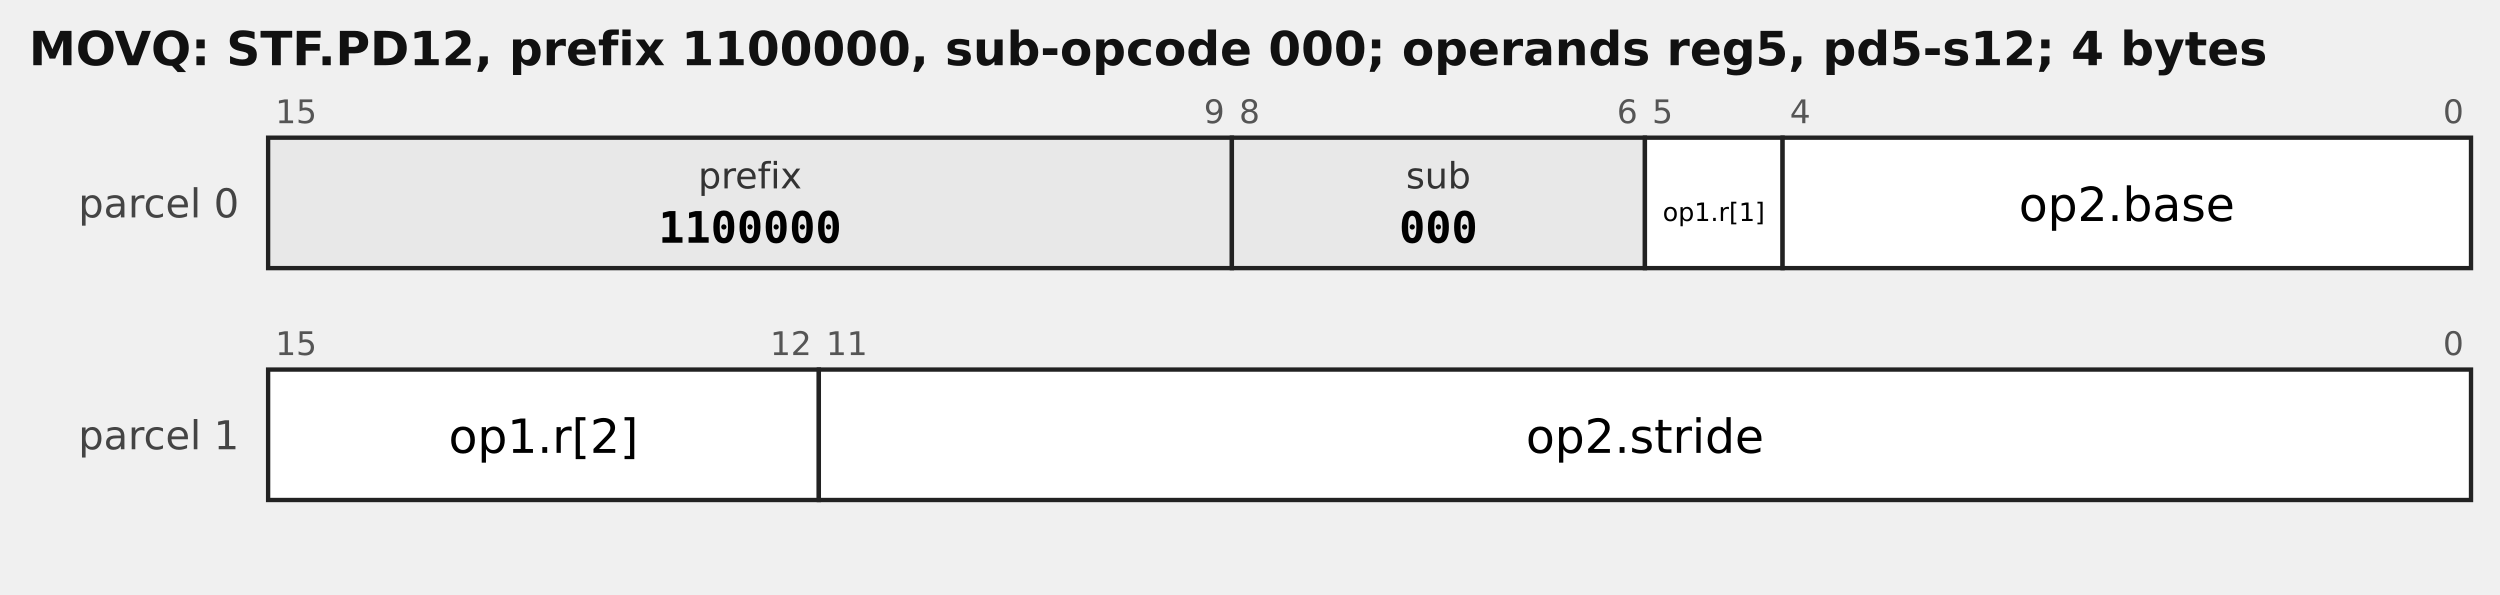
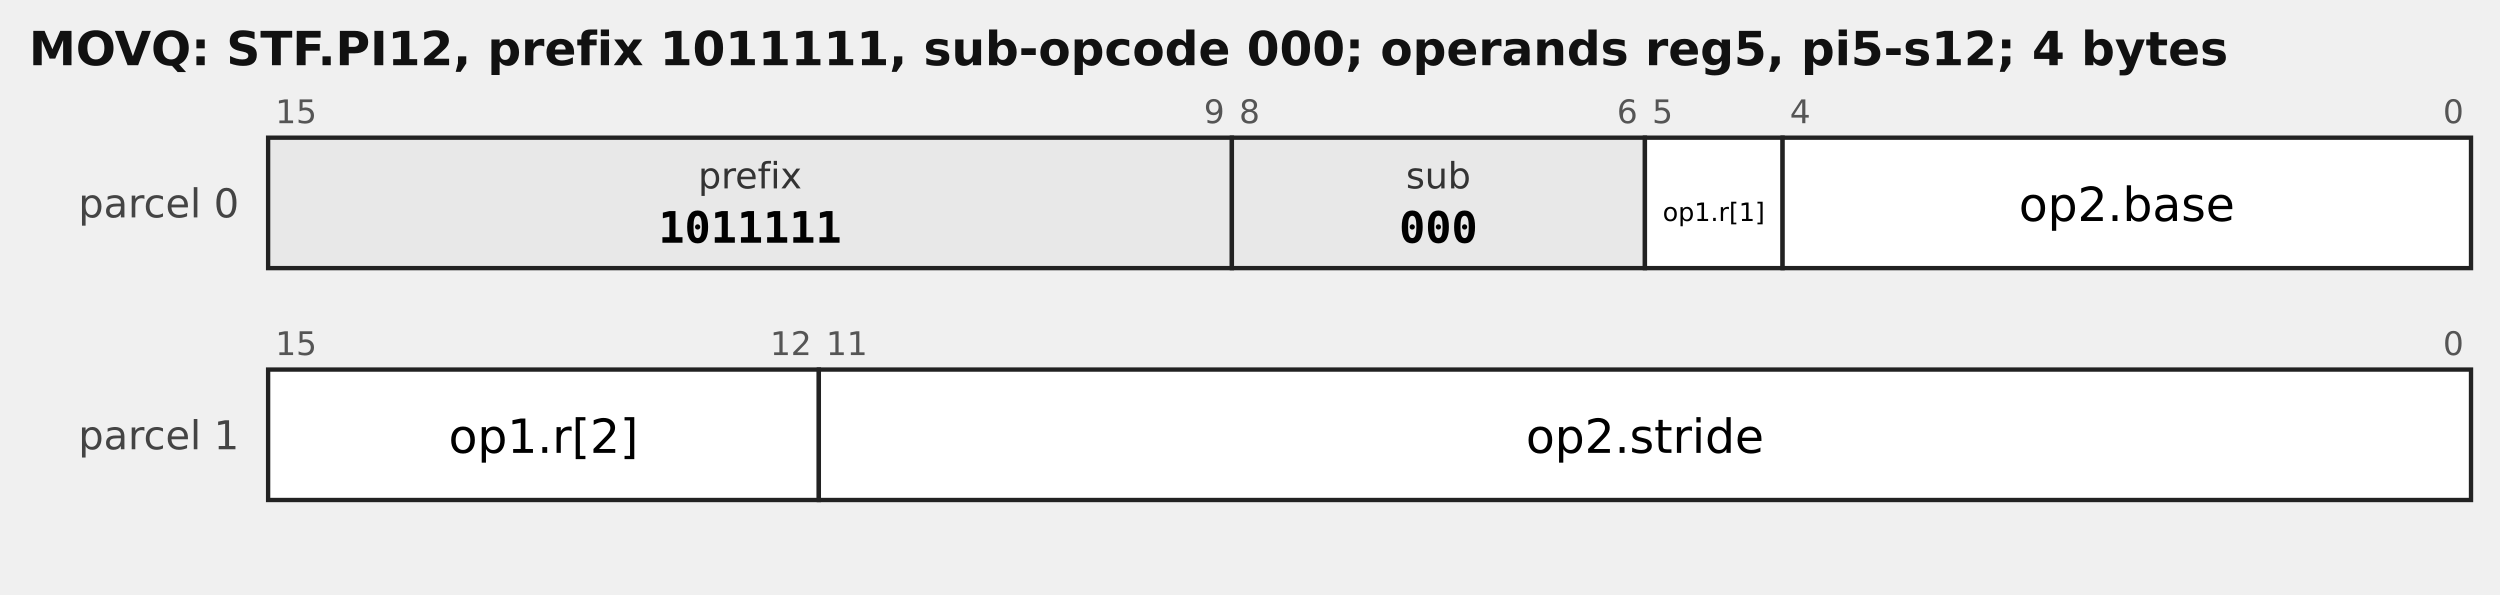
<svg xmlns="http://www.w3.org/2000/svg" width="690" height="164" viewBox="0 0 690 164" font-family="DejaVu Sans, sans-serif">
-   <text x="8" y="18" font-size="13" font-weight="bold" fill="#111">MOVQ: STF.PD12, prefix 1100000, sub-opcode 000; operands reg5, pd5-s12; 4 bytes</text>
+   <text x="8" y="18" font-size="13" font-weight="bold" fill="#111">MOVQ: STF.PI12, prefix 1011111, sub-opcode 000; operands reg5, pi5-s12; 4 bytes</text>
  <text x="66" y="60" font-size="11" text-anchor="end" fill="#444">parcel 0</text>
  <rect x="74" y="38" width="266" height="36" fill="#e8e8e8" stroke="#222" stroke-width="1.2" />
  <text x="76" y="34" font-size="9" fill="#555" text-anchor="start">15</text>
  <text x="338" y="34" font-size="9" fill="#555" text-anchor="end">9</text>
  <text x="207.0" y="52" font-size="10.0" text-anchor="middle" font-family="DejaVu Sans, sans-serif" fill="#333">prefix</text>
-   <text x="207.0" y="67" font-size="12.0" text-anchor="middle" font-family="DejaVu Sans Mono, monospace" font-weight="bold">1100000</text>
+   <text x="207.0" y="67" font-size="12.0" text-anchor="middle" font-family="DejaVu Sans Mono, monospace" font-weight="bold">1011111</text>
  <rect x="340" y="38" width="114" height="36" fill="#e8e8e8" stroke="#222" stroke-width="1.2" />
  <text x="342" y="34" font-size="9" fill="#555" text-anchor="start">8</text>
  <text x="452" y="34" font-size="9" fill="#555" text-anchor="end">6</text>
  <text x="397.0" y="52" font-size="10.0" text-anchor="middle" font-family="DejaVu Sans, sans-serif" fill="#333">sub</text>
  <text x="397.0" y="67" font-size="12.0" text-anchor="middle" font-family="DejaVu Sans Mono, monospace" font-weight="bold">000</text>
  <rect x="454" y="38" width="38" height="36" fill="#ffffff" stroke="#222" stroke-width="1.2" />
  <text x="456" y="34" font-size="9" fill="#555" text-anchor="start">5</text>
  <text x="473.0" y="61" font-size="7.0" text-anchor="middle" font-family="DejaVu Sans, sans-serif">op1.r[1]</text>
  <rect x="492" y="38" width="190" height="36" fill="#ffffff" stroke="#222" stroke-width="1.2" />
  <text x="494" y="34" font-size="9" fill="#555" text-anchor="start">4</text>
  <text x="680" y="34" font-size="9" fill="#555" text-anchor="end">0</text>
  <text x="587.0" y="61" font-size="13.0" text-anchor="middle" font-family="DejaVu Sans, sans-serif">op2.base</text>
  <text x="66" y="124" font-size="11" text-anchor="end" fill="#444">parcel 1</text>
  <rect x="74" y="102" width="152" height="36" fill="#ffffff" stroke="#222" stroke-width="1.2" />
  <text x="76" y="98" font-size="9" fill="#555" text-anchor="start">15</text>
  <text x="224" y="98" font-size="9" fill="#555" text-anchor="end">12</text>
  <text x="150.0" y="125" font-size="13.0" text-anchor="middle" font-family="DejaVu Sans, sans-serif">op1.r[2]</text>
  <rect x="226" y="102" width="456" height="36" fill="#ffffff" stroke="#222" stroke-width="1.2" />
  <text x="228" y="98" font-size="9" fill="#555" text-anchor="start">11</text>
  <text x="680" y="98" font-size="9" fill="#555" text-anchor="end">0</text>
  <text x="454.0" y="125" font-size="13.0" text-anchor="middle" font-family="DejaVu Sans, sans-serif">op2.stride</text>
</svg>
